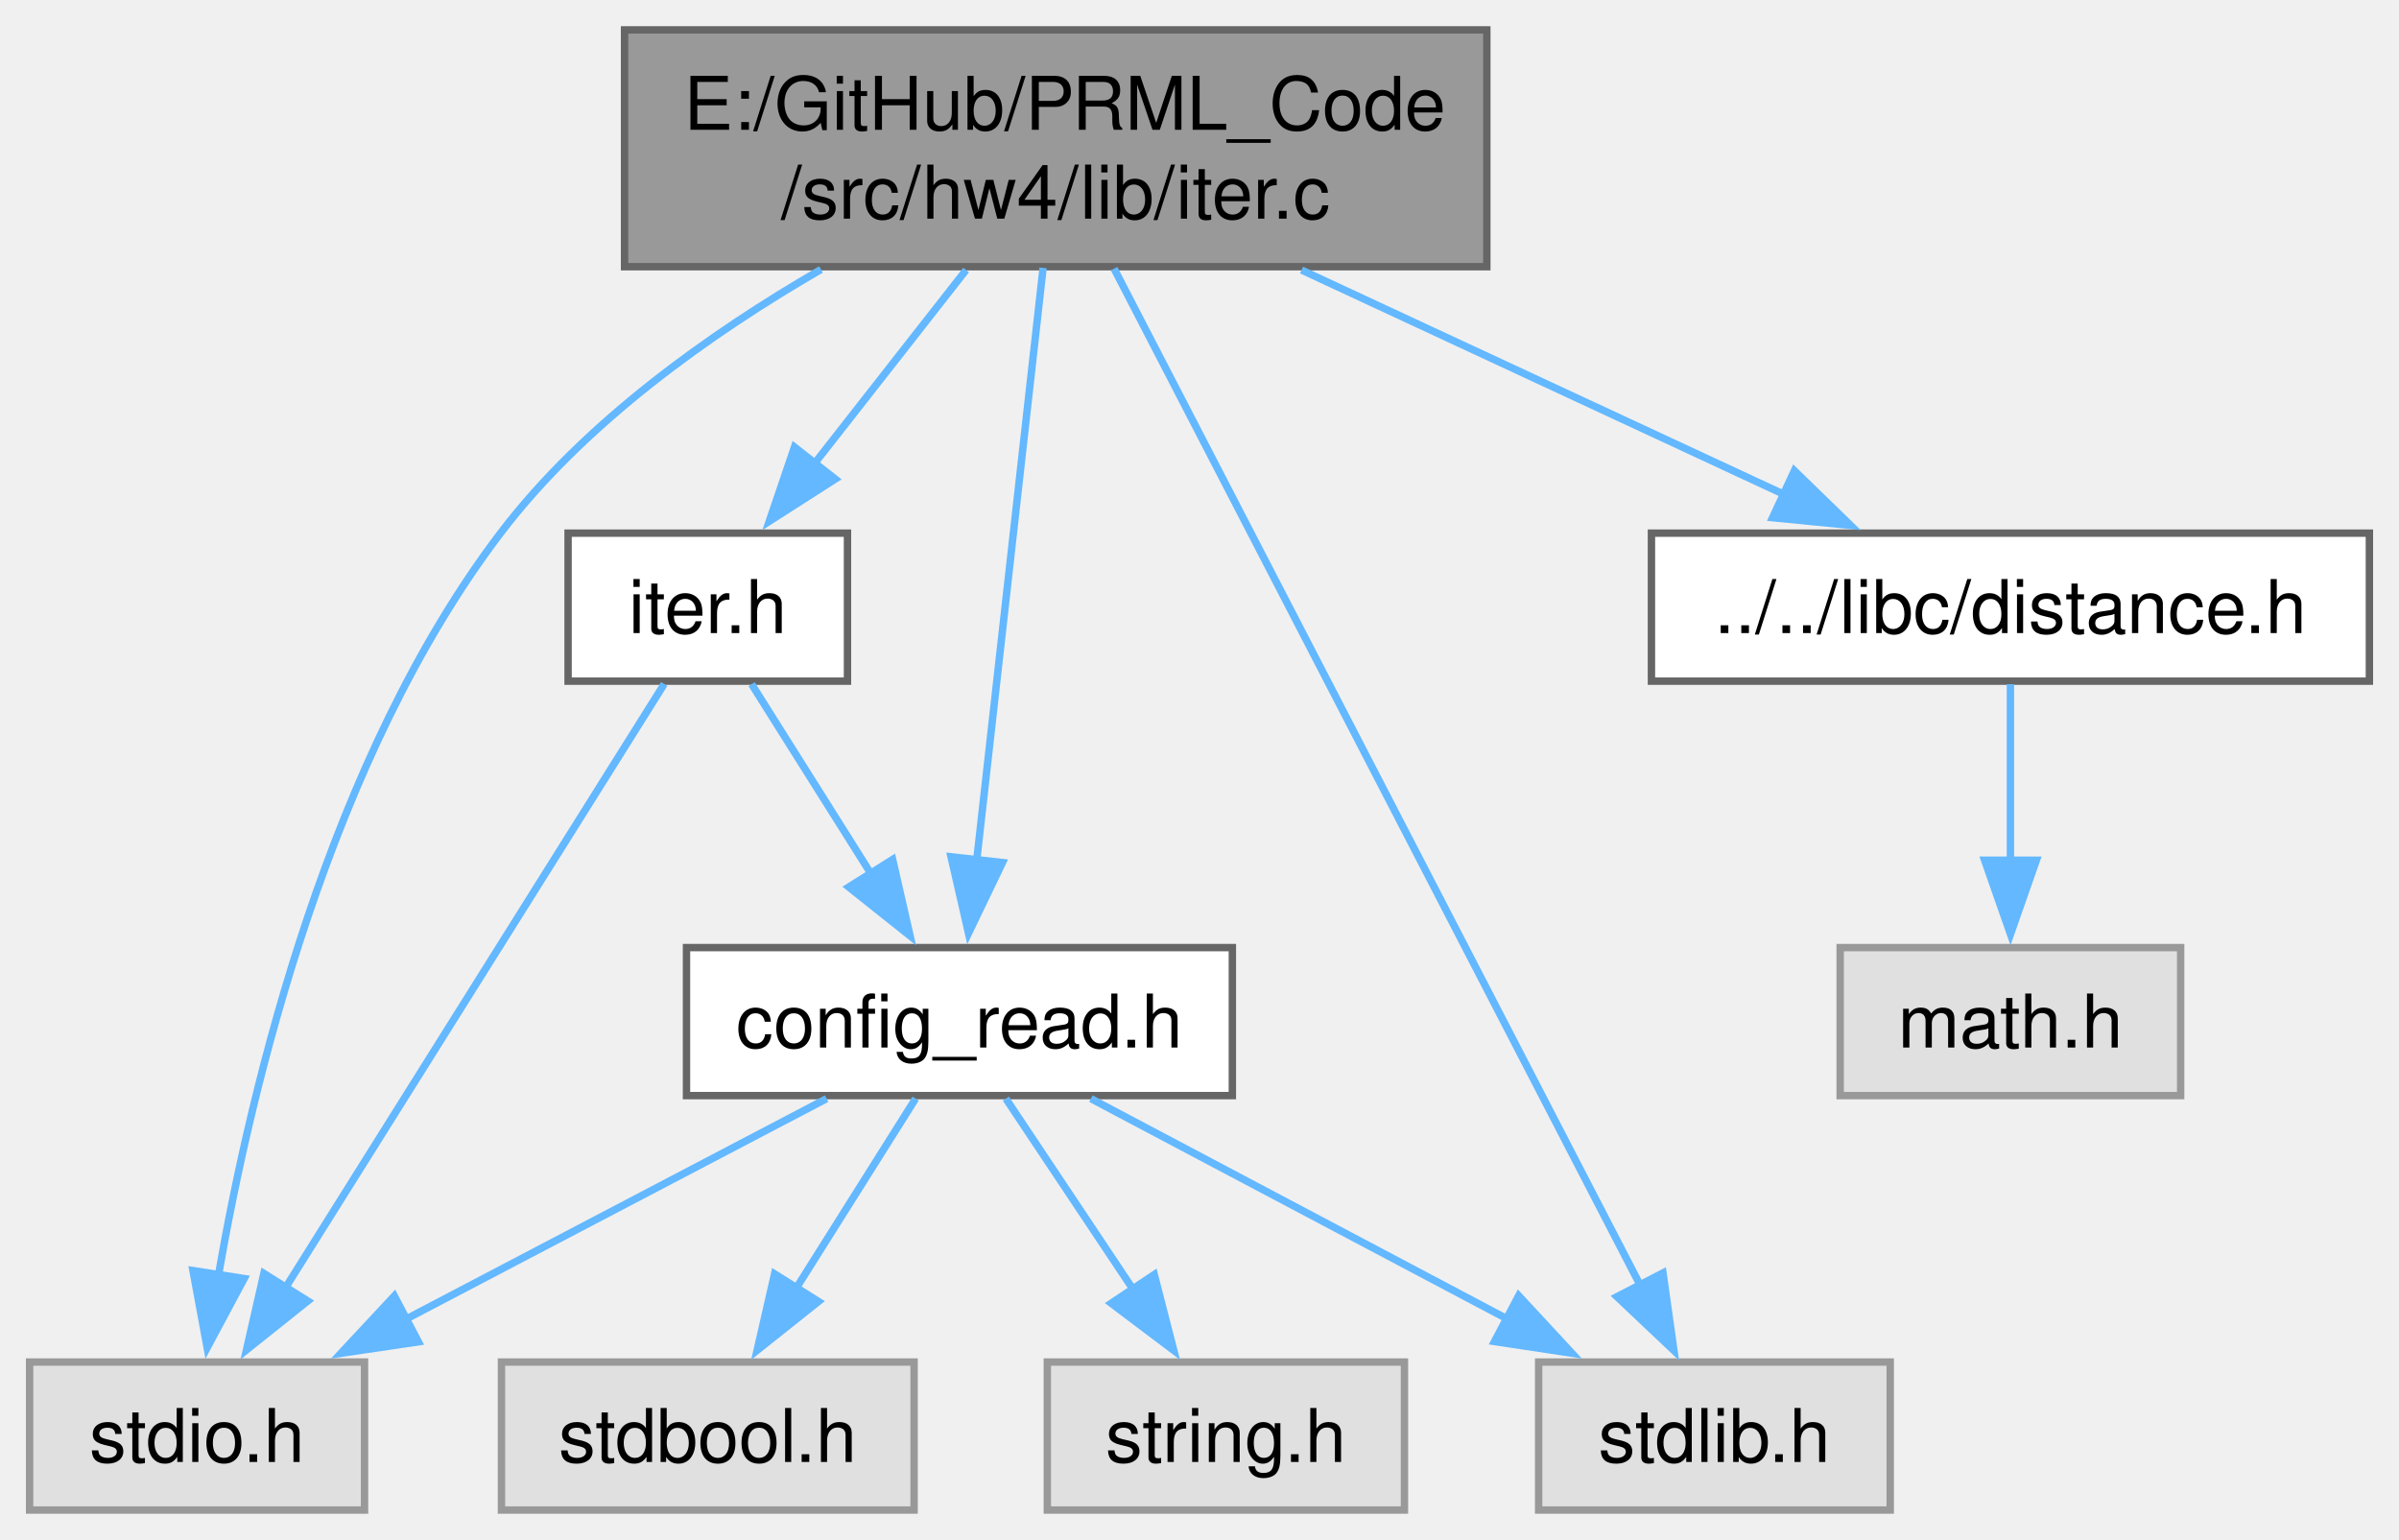
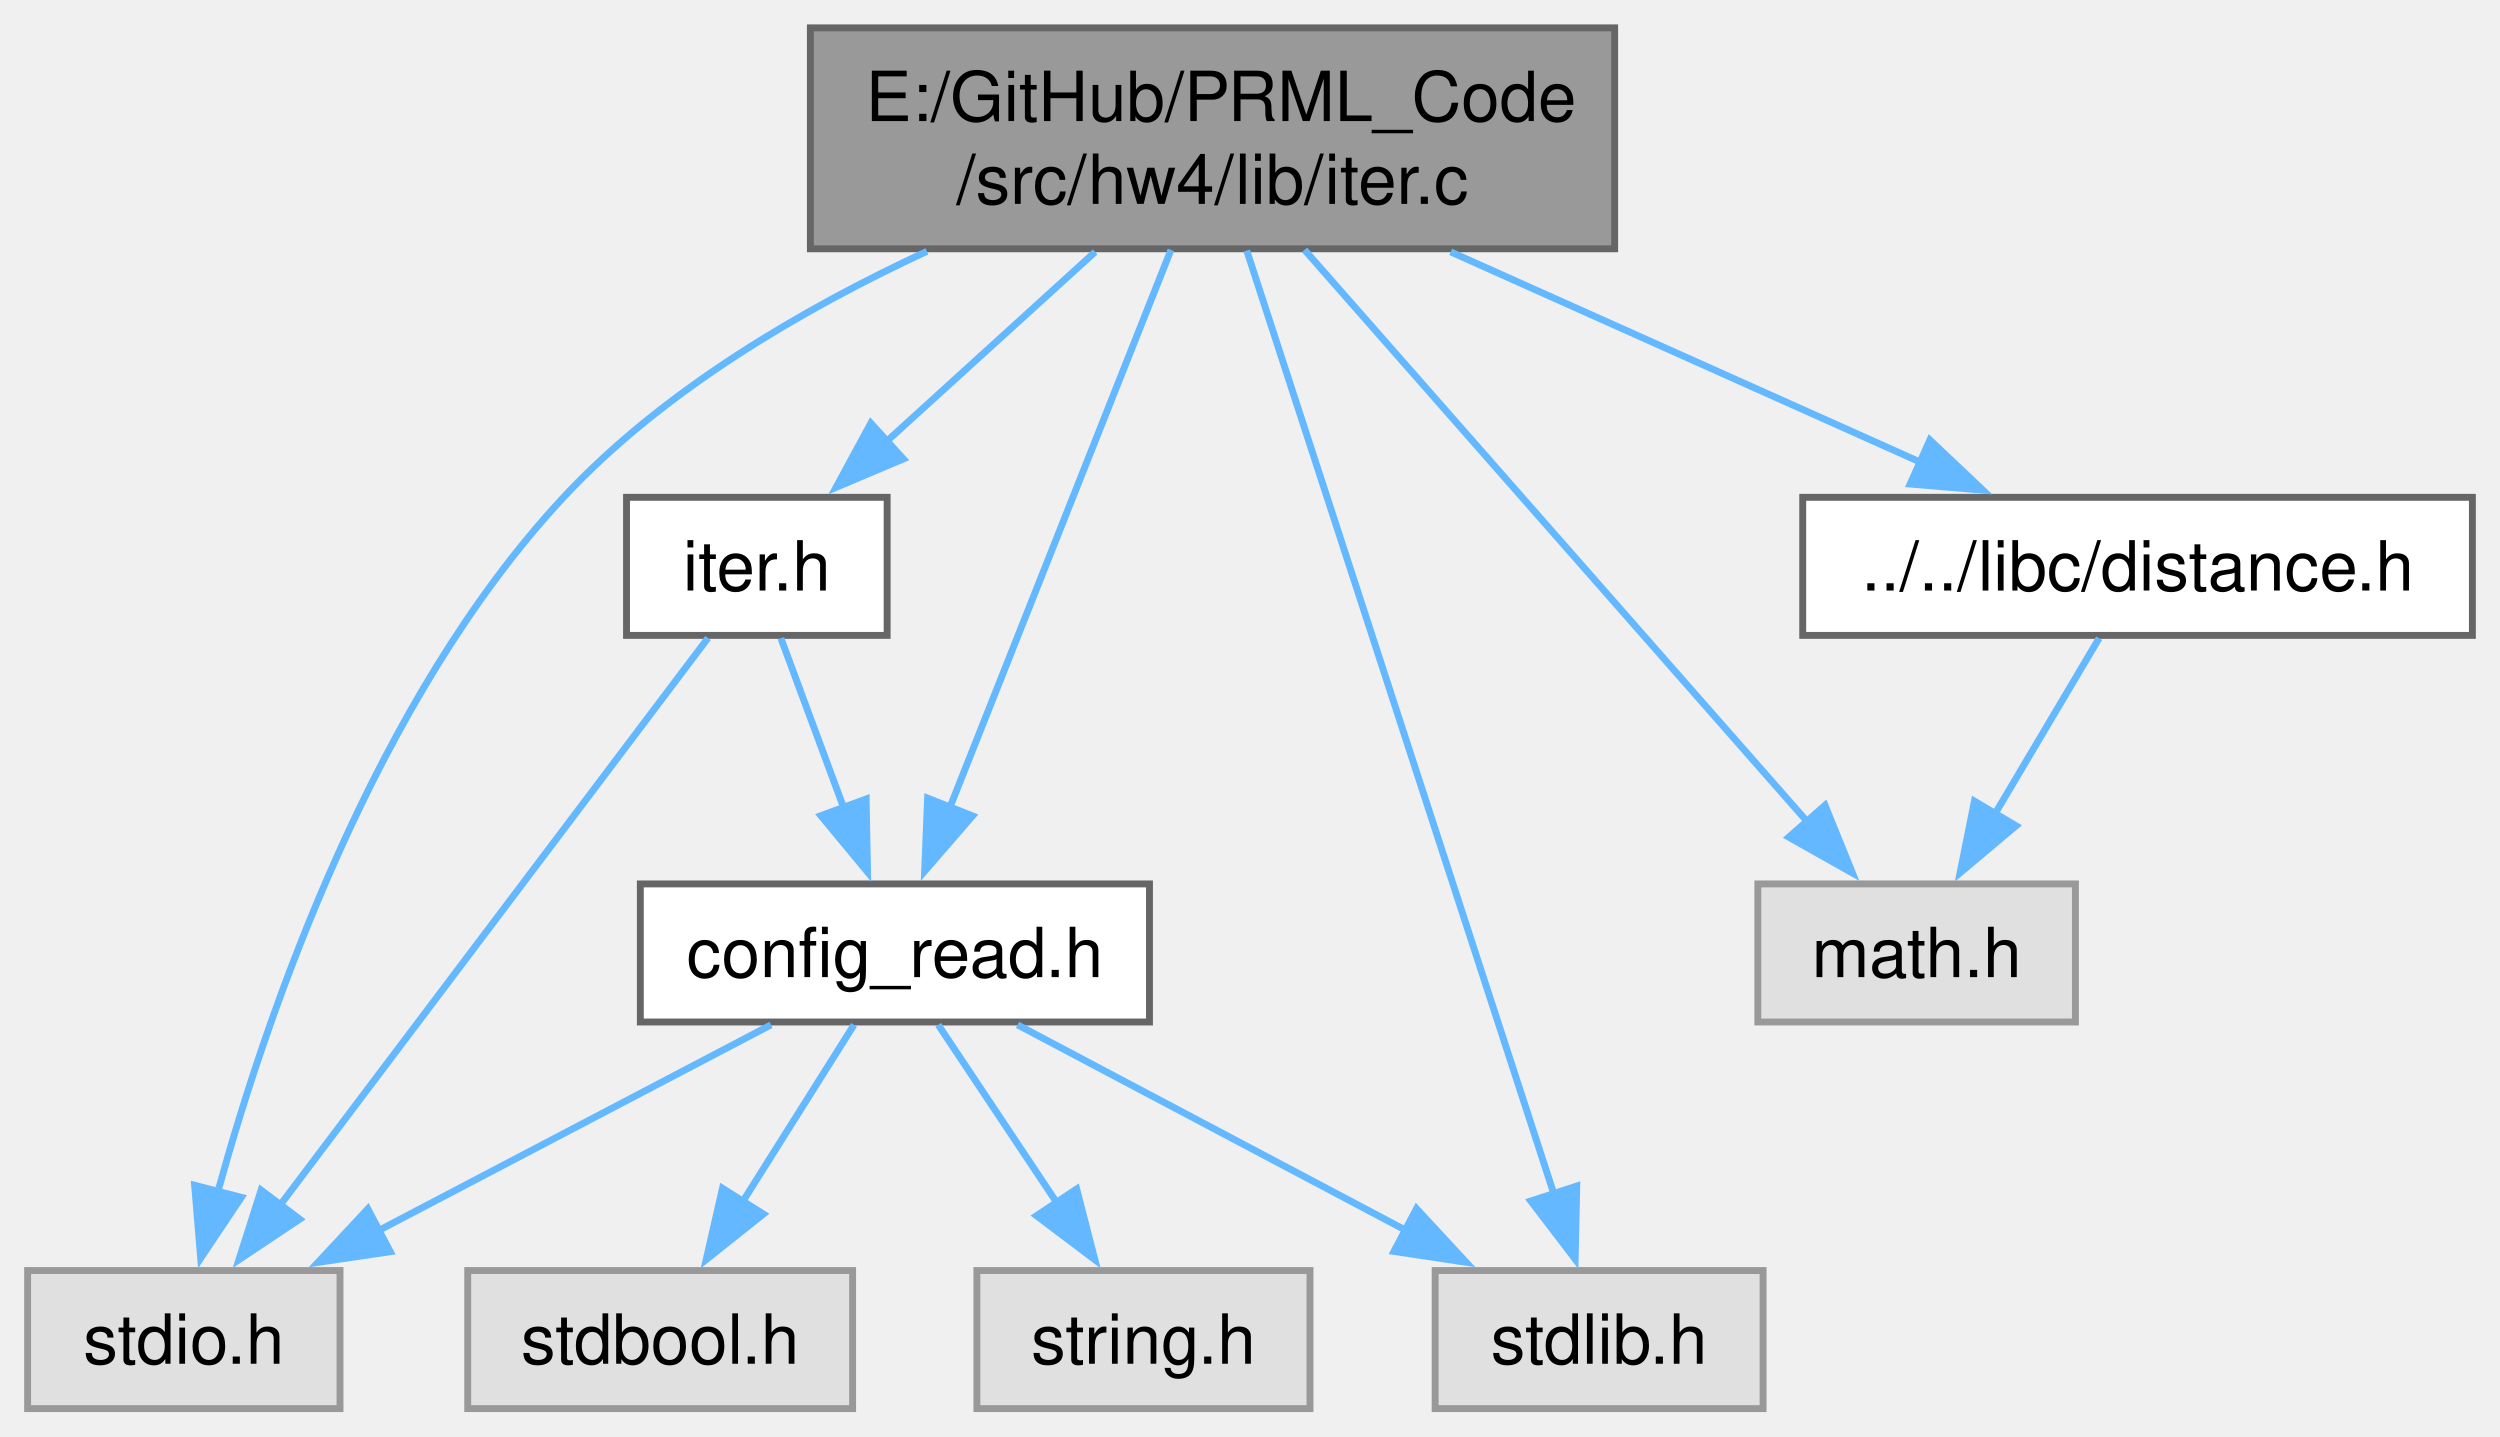
- <svg xmlns="http://www.w3.org/2000/svg" xmlns:xlink="http://www.w3.org/1999/xlink" width="324pt" height="208pt" viewBox="0.00 0.00 324.12 208.00">
+ <svg xmlns="http://www.w3.org/2000/svg" xmlns:xlink="http://www.w3.org/1999/xlink" width="362pt" height="208pt" viewBox="0.00 0.00 362.12 208.00">
  <g id="graph0" class="graph" transform="scale(1 1) rotate(0) translate(4 204)">
    <g id="Node000001" class="node">
      <g id="a_Node000001">
        <a xlink:title=" ">
-           <polygon fill="#999999" stroke="#666666" points="196.88,-200 80.38,-200 80.38,-168 196.88,-168 196.88,-200" />
-           <text text-anchor="start" x="88.38" y="-186.5" font-family="Helvetica,sans-Serif" font-size="10.00">E:/GitHub/PRML_Code</text>
-           <text text-anchor="middle" x="138.62" y="-174.5" font-family="Helvetica,sans-Serif" font-size="10.00">/src/hw4/lib/iter.c</text>
+           <polygon fill="#999999" stroke="#666666" points="229.88,-200 113.38,-200 113.38,-168 229.88,-168 229.88,-200" />
+           <text text-anchor="start" x="121.38" y="-186.5" font-family="Helvetica,sans-Serif" font-size="10.00">E:/GitHub/PRML_Code</text>
+           <text text-anchor="middle" x="171.62" y="-174.5" font-family="Helvetica,sans-Serif" font-size="10.00">/src/hw4/lib/iter.c</text>
        </a>
      </g>
    </g>
    <g id="Node000002" class="node">
      <g id="a_Node000002">
        <a xlink:title=" ">
          <polygon fill="#e0e0e0" stroke="#999999" points="45.25,-20 0,-20 0,0 45.25,0 45.25,-20" />
          <text text-anchor="middle" x="22.62" y="-6.5" font-family="Helvetica,sans-Serif" font-size="10.00">stdio.h</text>
        </a>
      </g>
    </g>
    <g id="edge1_Node000001_Node000002" class="edge">
      <g id="a_edge1_Node000001_Node000002">
        <a xlink:title=" ">
-           <path fill="none" stroke="#63b8ff" d="M106.92,-167.63C91.97,-158.98 74.97,-146.92 63.62,-132 40.54,-101.64 29.97,-57.48 25.52,-31.75" />
-           <polygon fill="#63b8ff" stroke="#63b8ff" points="28.99,-31.28 23.99,-21.94 22.07,-32.36 28.99,-31.28" />
+           <path fill="none" stroke="#63b8ff" d="M130.26,-167.63C112.27,-159.29 92.05,-147.48 77.62,-132 50.32,-102.69 34.75,-57.5 27.56,-31.43" />
+           <polygon fill="#63b8ff" stroke="#63b8ff" points="30.96,-30.6 25.07,-21.79 24.19,-32.35 30.96,-30.6" />
        </a>
      </g>
    </g>
    <g id="Node000003" class="node">
      <g id="a_Node000003">
        <a xlink:title=" ">
          <polygon fill="#e0e0e0" stroke="#999999" points="251.38,-20 203.88,-20 203.88,0 251.38,0 251.38,-20" />
          <text text-anchor="middle" x="227.62" y="-6.5" font-family="Helvetica,sans-Serif" font-size="10.00">stdlib.h</text>
        </a>
      </g>
    </g>
    <g id="edge2_Node000001_Node000003" class="edge">
      <g id="a_edge2_Node000001_Node000003">
        <a xlink:title=" ">
-           <path fill="none" stroke="#63b8ff" d="M146.52,-167.74C162.73,-136.42 199.72,-64.94 217.59,-30.4" />
-           <polygon fill="#63b8ff" stroke="#63b8ff" points="220.68,-32.04 222.16,-21.55 214.46,-28.83 220.68,-32.04" />
+           <path fill="none" stroke="#63b8ff" d="M176.59,-167.74C186.75,-136.55 209.86,-65.56 221.16,-30.85" />
+           <polygon fill="#63b8ff" stroke="#63b8ff" points="224.39,-32.24 224.16,-21.65 217.73,-30.07 224.39,-32.24" />
        </a>
      </g>
    </g>
    <g id="Node000004" class="node">
      <g id="a_Node000004">
-         <a xlink:href="iter_8h.html" target="_top" xlink:title="Iterate through points and fine the point closest to the intersection of lines.">
-           <polygon fill="white" stroke="#666666" points="110.5,-132 72.75,-132 72.75,-112 110.5,-112 110.5,-132" />
-           <text text-anchor="middle" x="91.62" y="-118.5" font-family="Helvetica,sans-Serif" font-size="10.00">iter.h</text>
+         <a xlink:title=" ">
+           <polygon fill="#e0e0e0" stroke="#999999" points="296.62,-76 250.62,-76 250.62,-56 296.62,-56 296.62,-76" />
+           <text text-anchor="middle" x="273.62" y="-62.5" font-family="Helvetica,sans-Serif" font-size="10.00">math.h</text>
        </a>
      </g>
    </g>
    <g id="edge3_Node000001_Node000004" class="edge">
      <g id="a_edge3_Node000001_Node000004">
        <a xlink:title=" ">
-           <path fill="none" stroke="#63b8ff" d="M126.52,-167.55C120.27,-159.56 112.59,-149.76 106.03,-141.39" />
-           <polygon fill="#63b8ff" stroke="#63b8ff" points="108.85,-139.31 99.93,-133.6 103.34,-143.63 108.85,-139.31" />
+           <path fill="none" stroke="#63b8ff" d="M184.96,-167.84C203.75,-146.46 237.97,-107.55 257.95,-84.82" />
+           <polygon fill="#63b8ff" stroke="#63b8ff" points="260.35,-87.39 264.33,-77.57 255.1,-82.77 260.35,-87.39" />
        </a>
      </g>
    </g>
    <g id="Node000005" class="node">
      <g id="a_Node000005">
+         <a xlink:href="iter_8h.html" target="_top" xlink:title="Iterate through points and fine the point closest to the intersection of lines.">
+           <polygon fill="white" stroke="#666666" points="124.5,-132 86.75,-132 86.75,-112 124.5,-112 124.5,-132" />
+           <text text-anchor="middle" x="105.62" y="-118.5" font-family="Helvetica,sans-Serif" font-size="10.00">iter.h</text>
+         </a>
+       </g>
+     </g>
+     <g id="edge4_Node000001_Node000005" class="edge">
+       <g id="a_edge4_Node000001_Node000005">
+         <a xlink:title=" ">
+           <path fill="none" stroke="#63b8ff" d="M154.63,-167.55C145.37,-159.13 133.89,-148.69 124.36,-140.04" />
+           <polygon fill="#63b8ff" stroke="#63b8ff" points="126.85,-137.56 117.09,-133.43 122.14,-142.74 126.85,-137.56" />
+         </a>
+       </g>
+     </g>
+     <g id="Node000006" class="node">
+       <g id="a_Node000006">
        <a xlink:href="config__read_8h.html" target="_top" xlink:title=" ">
          <polygon fill="white" stroke="#666666" points="162.5,-76 88.75,-76 88.75,-56 162.5,-56 162.5,-76" />
          <text text-anchor="middle" x="125.62" y="-62.5" font-family="Helvetica,sans-Serif" font-size="10.00">config_read.h</text>
        </a>
      </g>
    </g>
-     <g id="edge10_Node000001_Node000005" class="edge">
-       <g id="a_edge10_Node000001_Node000005">
+     <g id="edge11_Node000001_Node000006" class="edge">
+       <g id="a_edge11_Node000001_Node000006">
        <a xlink:title=" ">
-           <path fill="none" stroke="#63b8ff" d="M136.93,-167.84C134.63,-147.32 130.52,-110.63 127.94,-87.62" />
-           <polygon fill="#63b8ff" stroke="#63b8ff" points="131.44,-87.49 126.85,-77.94 124.49,-88.27 131.44,-87.49" />
+           <path fill="none" stroke="#63b8ff" d="M165.61,-167.84C157.4,-147.13 142.66,-109.95 133.55,-86.99" />
+           <polygon fill="#63b8ff" stroke="#63b8ff" points="136.87,-85.85 129.93,-77.84 130.36,-88.43 136.87,-85.85" />
        </a>
      </g>
    </g>
-     <g id="Node000008" class="node">
-       <g id="a_Node000008">
+     <g id="Node000009" class="node">
+       <g id="a_Node000009">
        <a xlink:href="distance_8h.html" target="_top" xlink:title="Distance calculation functions Ref:">
-           <polygon fill="white" stroke="#666666" points="316.12,-132 219.12,-132 219.12,-112 316.12,-112 316.12,-132" />
-           <text text-anchor="middle" x="267.62" y="-118.5" font-family="Helvetica,sans-Serif" font-size="10.00">../../libc/distance.h</text>
+           <polygon fill="white" stroke="#666666" points="354.12,-132 257.12,-132 257.12,-112 354.12,-112 354.12,-132" />
+           <text text-anchor="middle" x="305.62" y="-118.5" font-family="Helvetica,sans-Serif" font-size="10.00">../../libc/distance.h</text>
        </a>
      </g>
    </g>
-     <g id="edge11_Node000001_Node000008" class="edge">
-       <g id="a_edge11_Node000001_Node000008">
+     <g id="edge12_Node000001_Node000009" class="edge">
+       <g id="a_edge12_Node000001_Node000009">
        <a xlink:title=" ">
-           <path fill="none" stroke="#63b8ff" d="M171.85,-167.55C192,-158.17 217.53,-146.3 237.17,-137.17" />
-           <polygon fill="#63b8ff" stroke="#63b8ff" points="238.43,-140.44 246.03,-133.05 235.48,-134.09 238.43,-140.44" />
+           <path fill="none" stroke="#63b8ff" d="M206.13,-167.55C227.17,-158.13 253.84,-146.19 274.27,-137.04" />
+           <polygon fill="#63b8ff" stroke="#63b8ff" points="275.54,-140.31 283.23,-133.03 272.68,-133.92 275.54,-140.31" />
        </a>
      </g>
    </g>
-     <g id="edge4_Node000004_Node000002" class="edge">
-       <g id="a_edge4_Node000004_Node000002">
+     <g id="edge5_Node000005_Node000002" class="edge">
+       <g id="a_edge5_Node000005_Node000002">
        <a xlink:title=" ">
-           <path fill="none" stroke="#63b8ff" d="M85.74,-111.62C74.44,-93.6 49.48,-53.81 34.56,-30.02" />
-           <polygon fill="#63b8ff" stroke="#63b8ff" points="37.58,-28.25 29.3,-21.64 31.65,-31.97 37.58,-28.25" />
+           <path fill="none" stroke="#63b8ff" d="M98.55,-111.62C84.83,-93.44 54.39,-53.09 36.5,-29.38" />
+           <polygon fill="#63b8ff" stroke="#63b8ff" points="39.41,-27.44 30.6,-21.56 33.82,-31.65 39.41,-27.44" />
        </a>
      </g>
    </g>
-     <g id="edge5_Node000004_Node000005" class="edge">
-       <g id="a_edge5_Node000004_Node000005">
+     <g id="edge6_Node000005_Node000006" class="edge">
+       <g id="a_edge6_Node000005_Node000006">
        <a xlink:title=" ">
-           <path fill="none" stroke="#63b8ff" d="M97.55,-111.59C101.98,-104.55 108.2,-94.67 113.66,-86" />
-           <polygon fill="#63b8ff" stroke="#63b8ff" points="116.6,-87.91 118.96,-77.58 110.67,-84.18 116.6,-87.91" />
+           <path fill="none" stroke="#63b8ff" d="M109.11,-111.59C111.63,-104.78 115.14,-95.32 118.27,-86.86" />
+           <polygon fill="#63b8ff" stroke="#63b8ff" points="121.46,-88.31 121.66,-77.72 114.9,-85.88 121.46,-88.31" />
        </a>
      </g>
    </g>
-     <g id="edge6_Node000005_Node000002" class="edge">
-       <g id="a_edge6_Node000005_Node000002">
+     <g id="edge7_Node000006_Node000002" class="edge">
+       <g id="a_edge7_Node000006_Node000002">
        <a xlink:title=" ">
          <path fill="none" stroke="#63b8ff" d="M107.68,-55.59C91.98,-47.36 68.89,-35.26 50.74,-25.74" />
          <polygon fill="#63b8ff" stroke="#63b8ff" points="52.53,-22.73 42.05,-21.18 49.28,-28.93 52.53,-22.73" />
        </a>
      </g>
    </g>
-     <g id="edge7_Node000005_Node000003" class="edge">
-       <g id="a_edge7_Node000005_Node000003">
+     <g id="edge8_Node000006_Node000003" class="edge">
+       <g id="a_edge8_Node000006_Node000003">
        <a xlink:title=" ">
          <path fill="none" stroke="#63b8ff" d="M143.39,-55.59C158.95,-47.36 181.81,-35.26 199.79,-25.74" />
          <polygon fill="#63b8ff" stroke="#63b8ff" points="201.18,-28.96 208.38,-21.19 197.91,-22.77 201.18,-28.96" />
        </a>
      </g>
    </g>
-     <g id="Node000006" class="node">
-       <g id="a_Node000006">
+     <g id="Node000007" class="node">
+       <g id="a_Node000007">
        <a xlink:title=" ">
          <polygon fill="#e0e0e0" stroke="#999999" points="119.5,-20 63.75,-20 63.75,0 119.5,0 119.5,-20" />
          <text text-anchor="middle" x="91.62" y="-6.5" font-family="Helvetica,sans-Serif" font-size="10.00">stdbool.h</text>
        </a>
      </g>
    </g>
-     <g id="edge8_Node000005_Node000006" class="edge">
-       <g id="a_edge8_Node000005_Node000006">
+     <g id="edge9_Node000006_Node000007" class="edge">
+       <g id="a_edge9_Node000006_Node000007">
        <a xlink:title=" ">
          <path fill="none" stroke="#63b8ff" d="M119.7,-55.59C115.27,-48.55 109.05,-38.67 103.59,-30" />
          <polygon fill="#63b8ff" stroke="#63b8ff" points="106.58,-28.18 98.29,-21.58 100.65,-31.91 106.58,-28.18" />
        </a>
      </g>
    </g>
-     <g id="Node000007" class="node">
-       <g id="a_Node000007">
+     <g id="Node000008" class="node">
+       <g id="a_Node000008">
        <a xlink:title=" ">
          <polygon fill="#e0e0e0" stroke="#999999" points="185.75,-20 137.5,-20 137.5,0 185.75,0 185.75,-20" />
          <text text-anchor="middle" x="161.62" y="-6.5" font-family="Helvetica,sans-Serif" font-size="10.00">string.h</text>
        </a>
      </g>
    </g>
-     <g id="edge9_Node000005_Node000007" class="edge">
-       <g id="a_edge9_Node000005_Node000007">
+     <g id="edge10_Node000006_Node000008" class="edge">
+       <g id="a_edge10_Node000006_Node000008">
        <a xlink:title=" ">
          <path fill="none" stroke="#63b8ff" d="M131.9,-55.59C136.64,-48.47 143.32,-38.45 149.15,-29.72" />
          <polygon fill="#63b8ff" stroke="#63b8ff" points="151.95,-31.82 154.59,-21.56 146.13,-27.94 151.95,-31.82" />
        </a>
      </g>
    </g>
-     <g id="Node000009" class="node">
-       <g id="a_Node000009">
+     <g id="edge13_Node000009_Node000004" class="edge">
+       <g id="a_edge13_Node000009_Node000004">
        <a xlink:title=" ">
-           <polygon fill="#e0e0e0" stroke="#999999" points="290.62,-76 244.62,-76 244.62,-56 290.62,-56 290.62,-76" />
-           <text text-anchor="middle" x="267.62" y="-62.5" font-family="Helvetica,sans-Serif" font-size="10.00">math.h</text>
-         </a>
-       </g>
-     </g>
-     <g id="edge12_Node000008_Node000009" class="edge">
-       <g id="a_edge12_Node000008_Node000009">
-         <a xlink:title=" ">
-           <path fill="none" stroke="#63b8ff" d="M267.62,-111.59C267.62,-105.01 267.62,-95.96 267.62,-87.73" />
-           <polygon fill="#63b8ff" stroke="#63b8ff" points="271.13,-87.81 267.63,-77.81 264.13,-87.81 271.13,-87.81" />
+           <path fill="none" stroke="#63b8ff" d="M300.05,-111.59C295.88,-104.55 290.02,-94.67 284.88,-86" />
+           <polygon fill="#63b8ff" stroke="#63b8ff" points="288.02,-84.42 279.91,-77.6 281.99,-87.99 288.02,-84.42" />
        </a>
      </g>
    </g>
  </g>
</svg>
